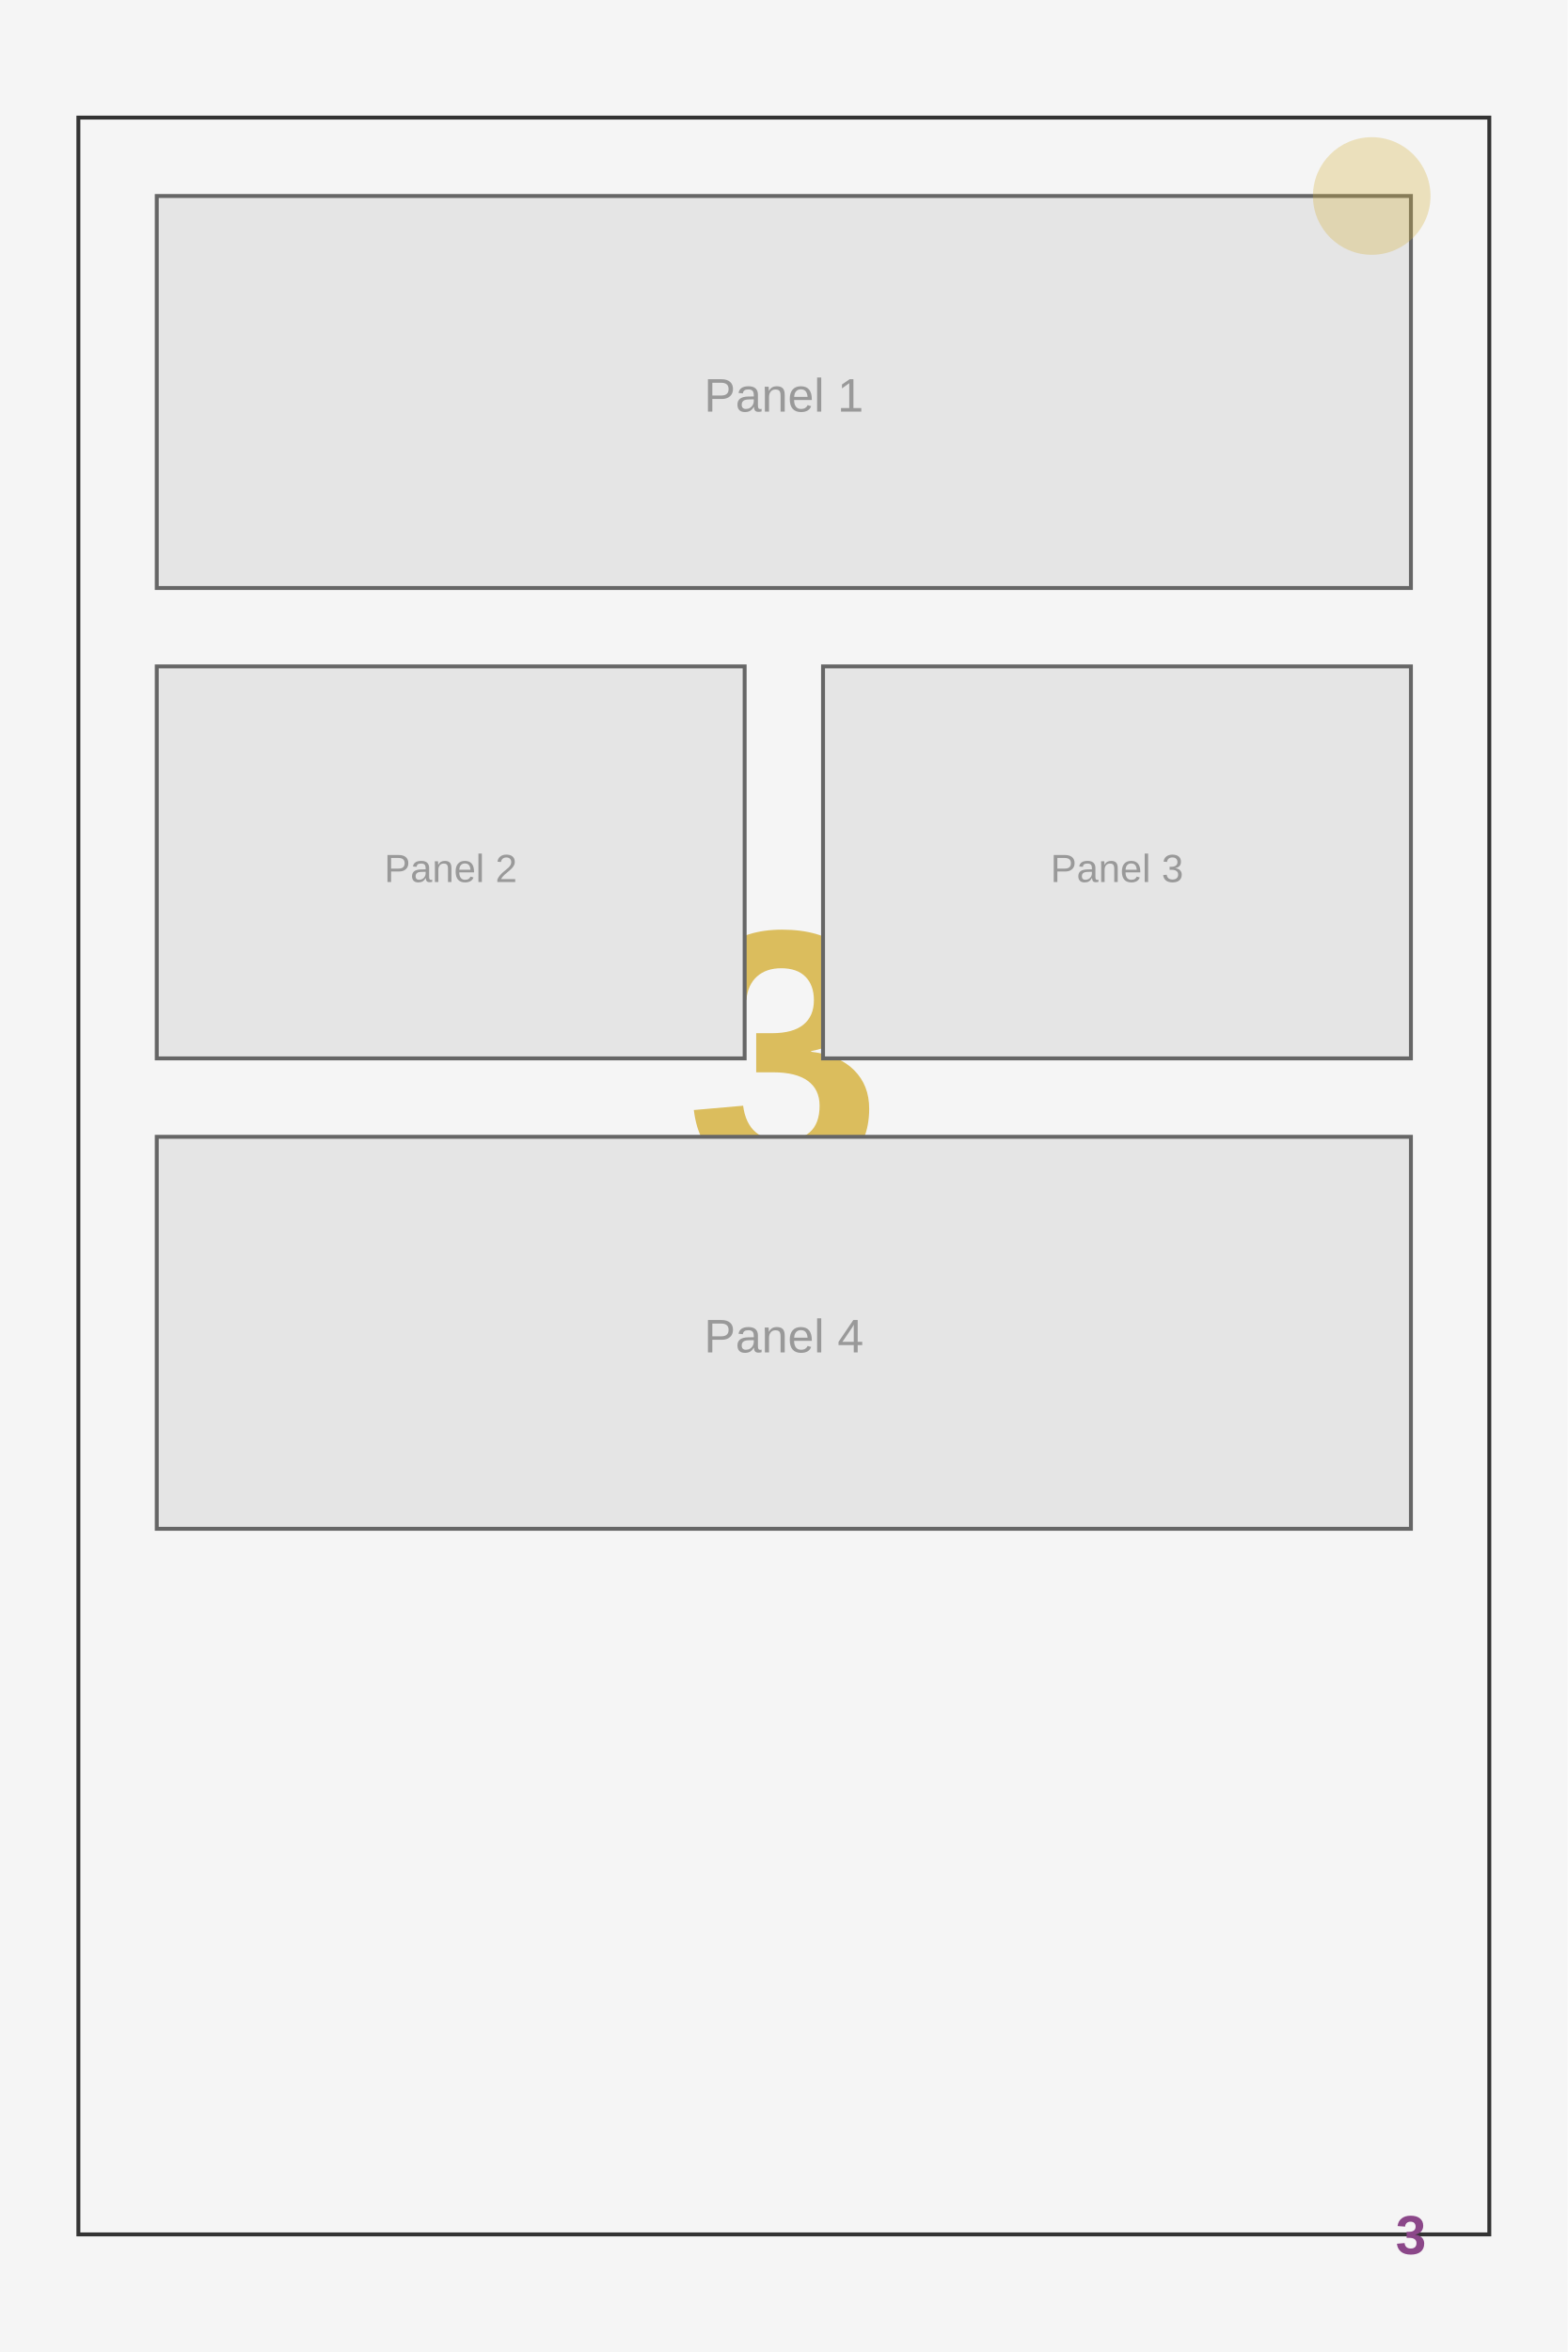
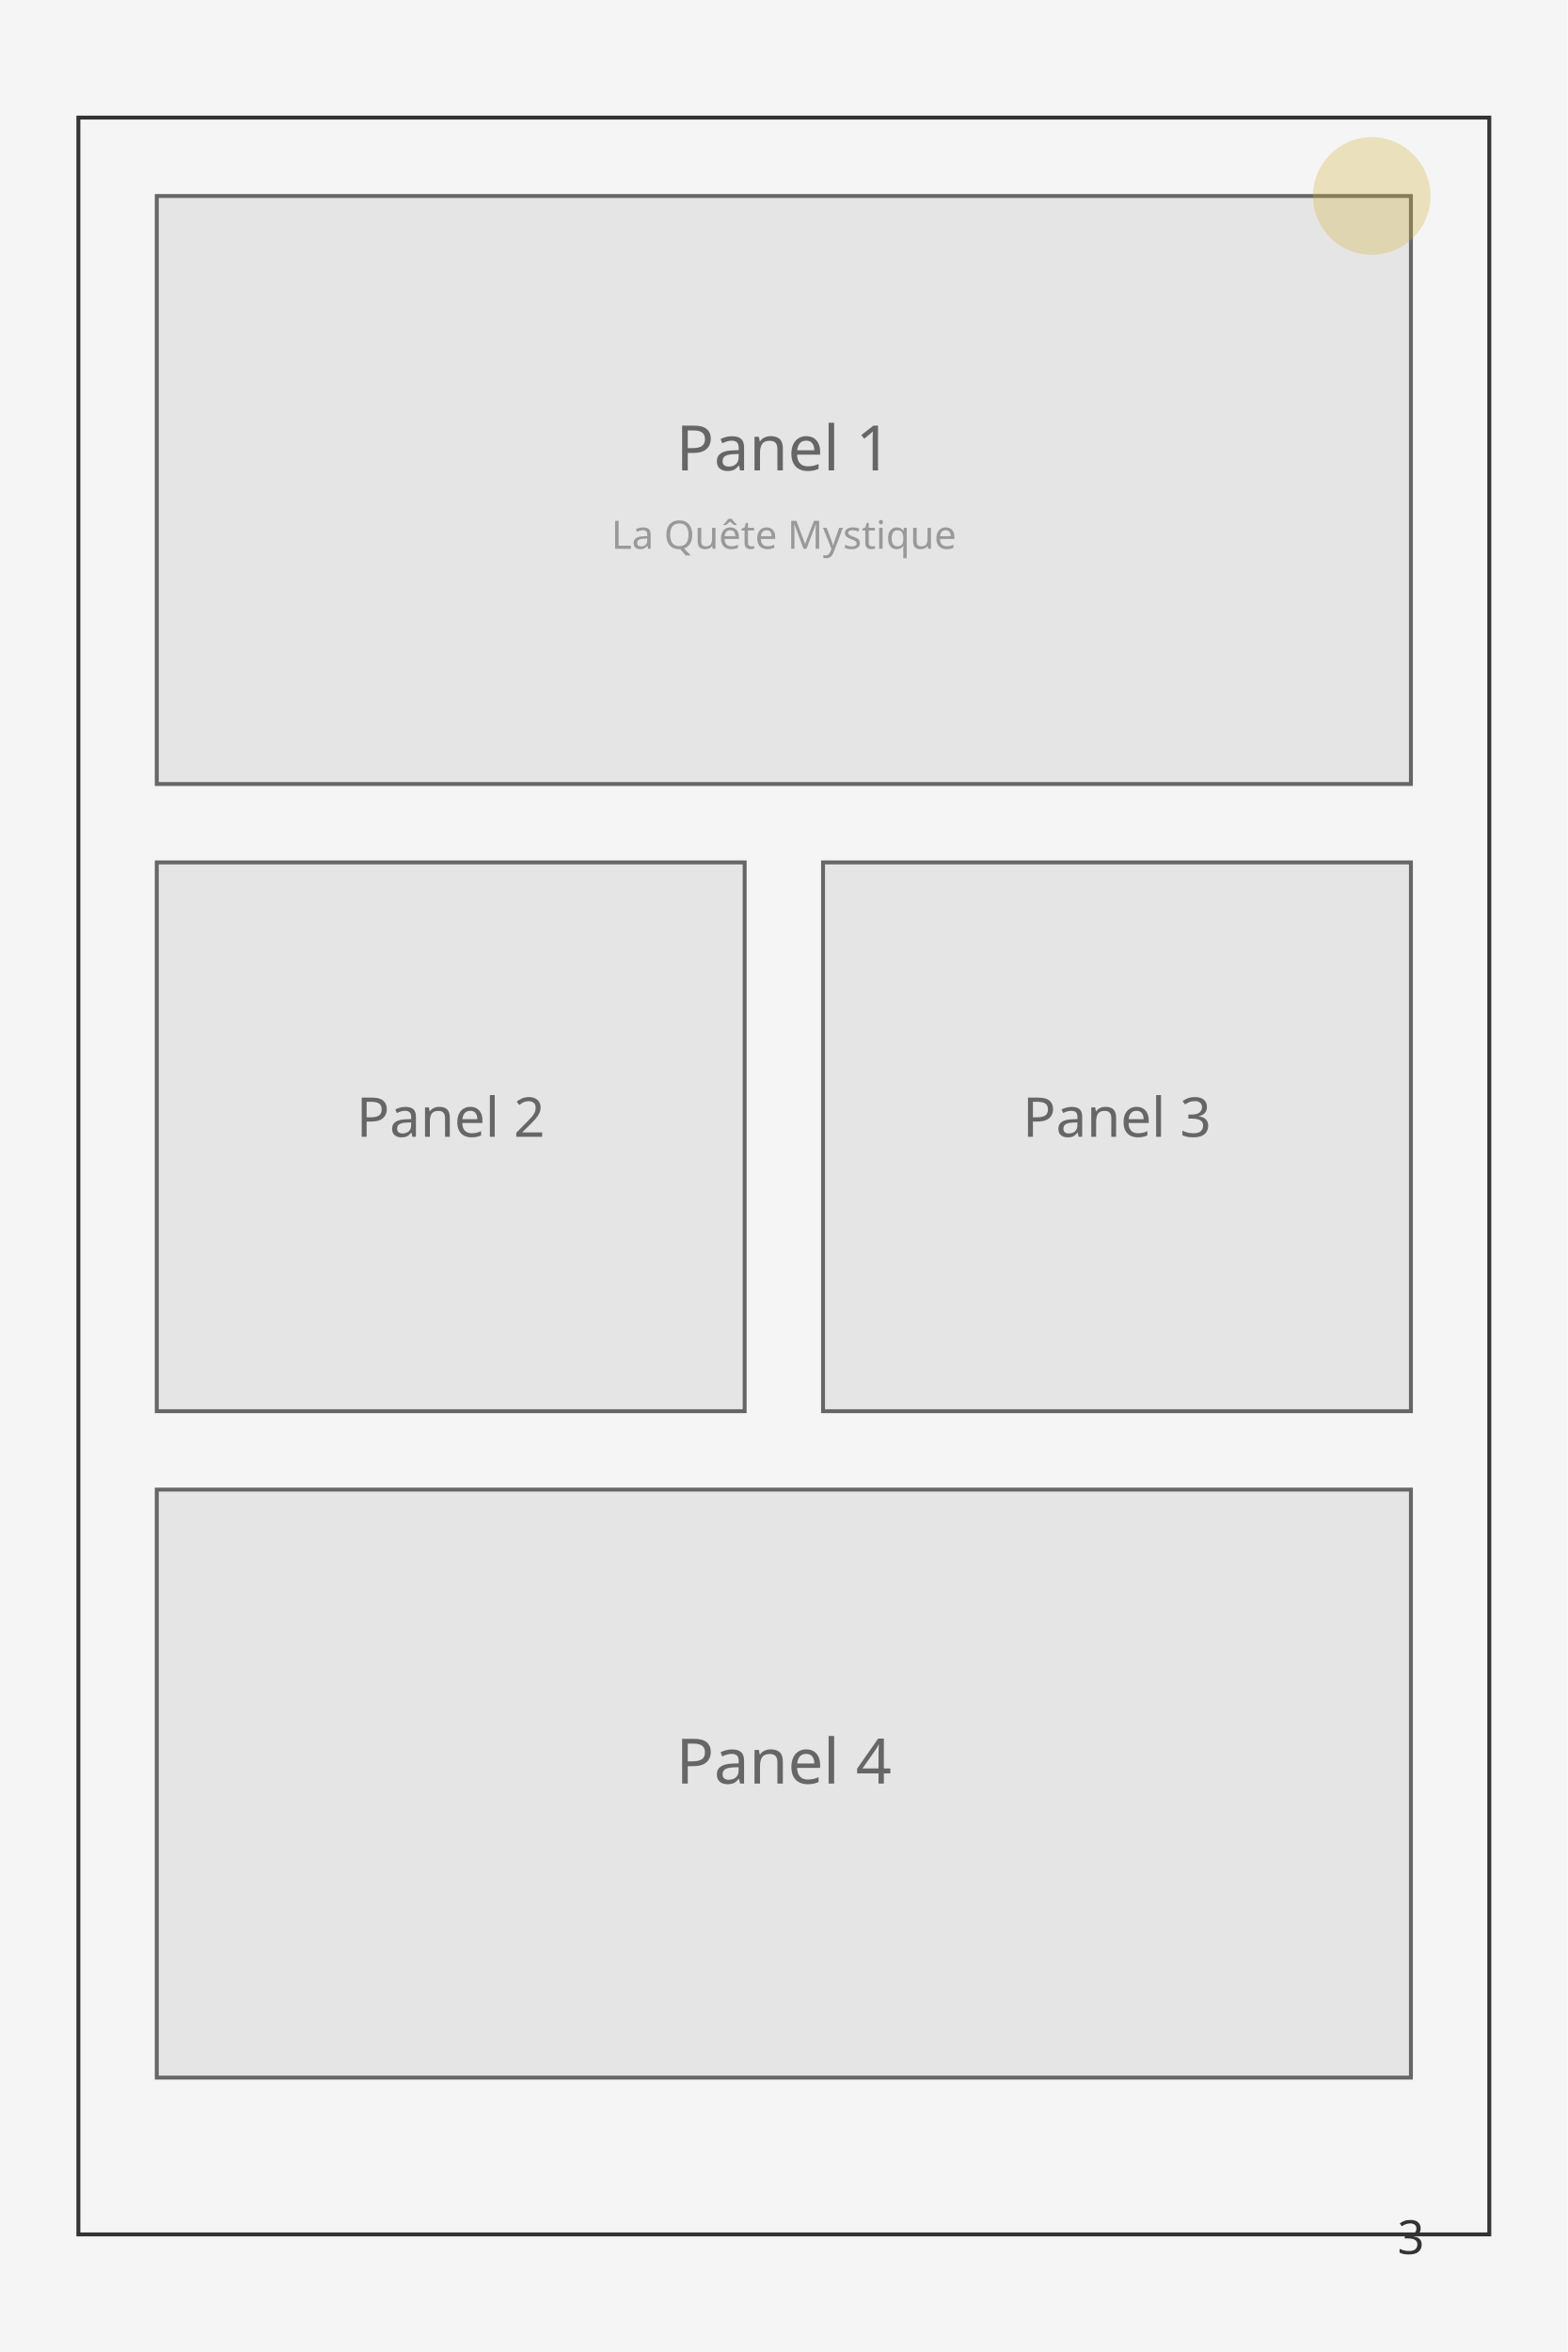
<svg xmlns="http://www.w3.org/2000/svg" width="800" height="1200">
  <rect width="800" height="1200" fill="#F5F5F5" />
  <rect x="40" y="60" width="720" height="1080" fill="none" stroke="#333333" stroke-width="2" />
-   <text x="400" y="600" font-family="Arial" font-size="180" font-weight="bold" fill="#D4AF37" text-anchor="middle" opacity="0.8">
-     3
+   <rect x="80" y="100" width="640" height="300" fill="#E5E5E5" stroke="#666666" stroke-width="2" />
+   <text x="400" y="240" font-family="sans-serif" font-size="32" fill="#666666" text-anchor="middle">
+     Panel 1
  </text>
-   <text x="400" y="700" font-family="Arial" font-size="32" fill="#333333" text-anchor="middle">
+   <text x="400" y="280" font-family="sans-serif" font-size="20" fill="#999999" text-anchor="middle">
    La Quête Mystique
  </text>
-   <text x="400" y="760" font-family="Arial" font-size="24" fill="#666666" text-anchor="middle">
-     Page 3
+   <rect x="80" y="440" width="300" height="280" fill="#E5E5E5" stroke="#666666" stroke-width="2" />
+   <text x="230" y="580" font-family="sans-serif" font-size="28" fill="#666666" text-anchor="middle">
+     Panel 2
  </text>
-   <rect x="80" y="100" width="640" height="200" fill="#E5E5E5" stroke="#666666" stroke-width="2" />
-   <text x="400" y="210" font-family="Arial" font-size="24" fill="#999999" text-anchor="middle">Panel 1</text>
-   <rect x="80" y="340" width="300" height="200" fill="#E5E5E5" stroke="#666666" stroke-width="2" />
-   <text x="230" y="450" font-family="Arial" font-size="20" fill="#999999" text-anchor="middle">Panel 2</text>
-   <rect x="420" y="340" width="300" height="200" fill="#E5E5E5" stroke="#666666" stroke-width="2" />
-   <text x="570" y="450" font-family="Arial" font-size="20" fill="#999999" text-anchor="middle">Panel 3</text>
-   <rect x="80" y="580" width="640" height="200" fill="#E5E5E5" stroke="#666666" stroke-width="2" />
-   <text x="400" y="690" font-family="Arial" font-size="24" fill="#999999" text-anchor="middle">Panel 4</text>
-   <text x="720" y="1150" font-family="Arial" font-size="28" font-weight="bold" fill="#8B4789" text-anchor="middle">
+   <rect x="420" y="440" width="300" height="280" fill="#E5E5E5" stroke="#666666" stroke-width="2" />
+   <text x="570" y="580" font-family="sans-serif" font-size="28" fill="#666666" text-anchor="middle">
+     Panel 3
+   </text>
+   <rect x="80" y="760" width="640" height="300" fill="#E5E5E5" stroke="#666666" stroke-width="2" />
+   <text x="400" y="910" font-family="sans-serif" font-size="32" fill="#666666" text-anchor="middle">
+     Panel 4
+   </text>
+   <text x="720" y="1150" font-family="sans-serif" font-size="24" fill="#333333" text-anchor="middle">
    3
  </text>
  <circle cx="700" cy="100" r="30" fill="#D4AF37" opacity="0.3" />
</svg>
